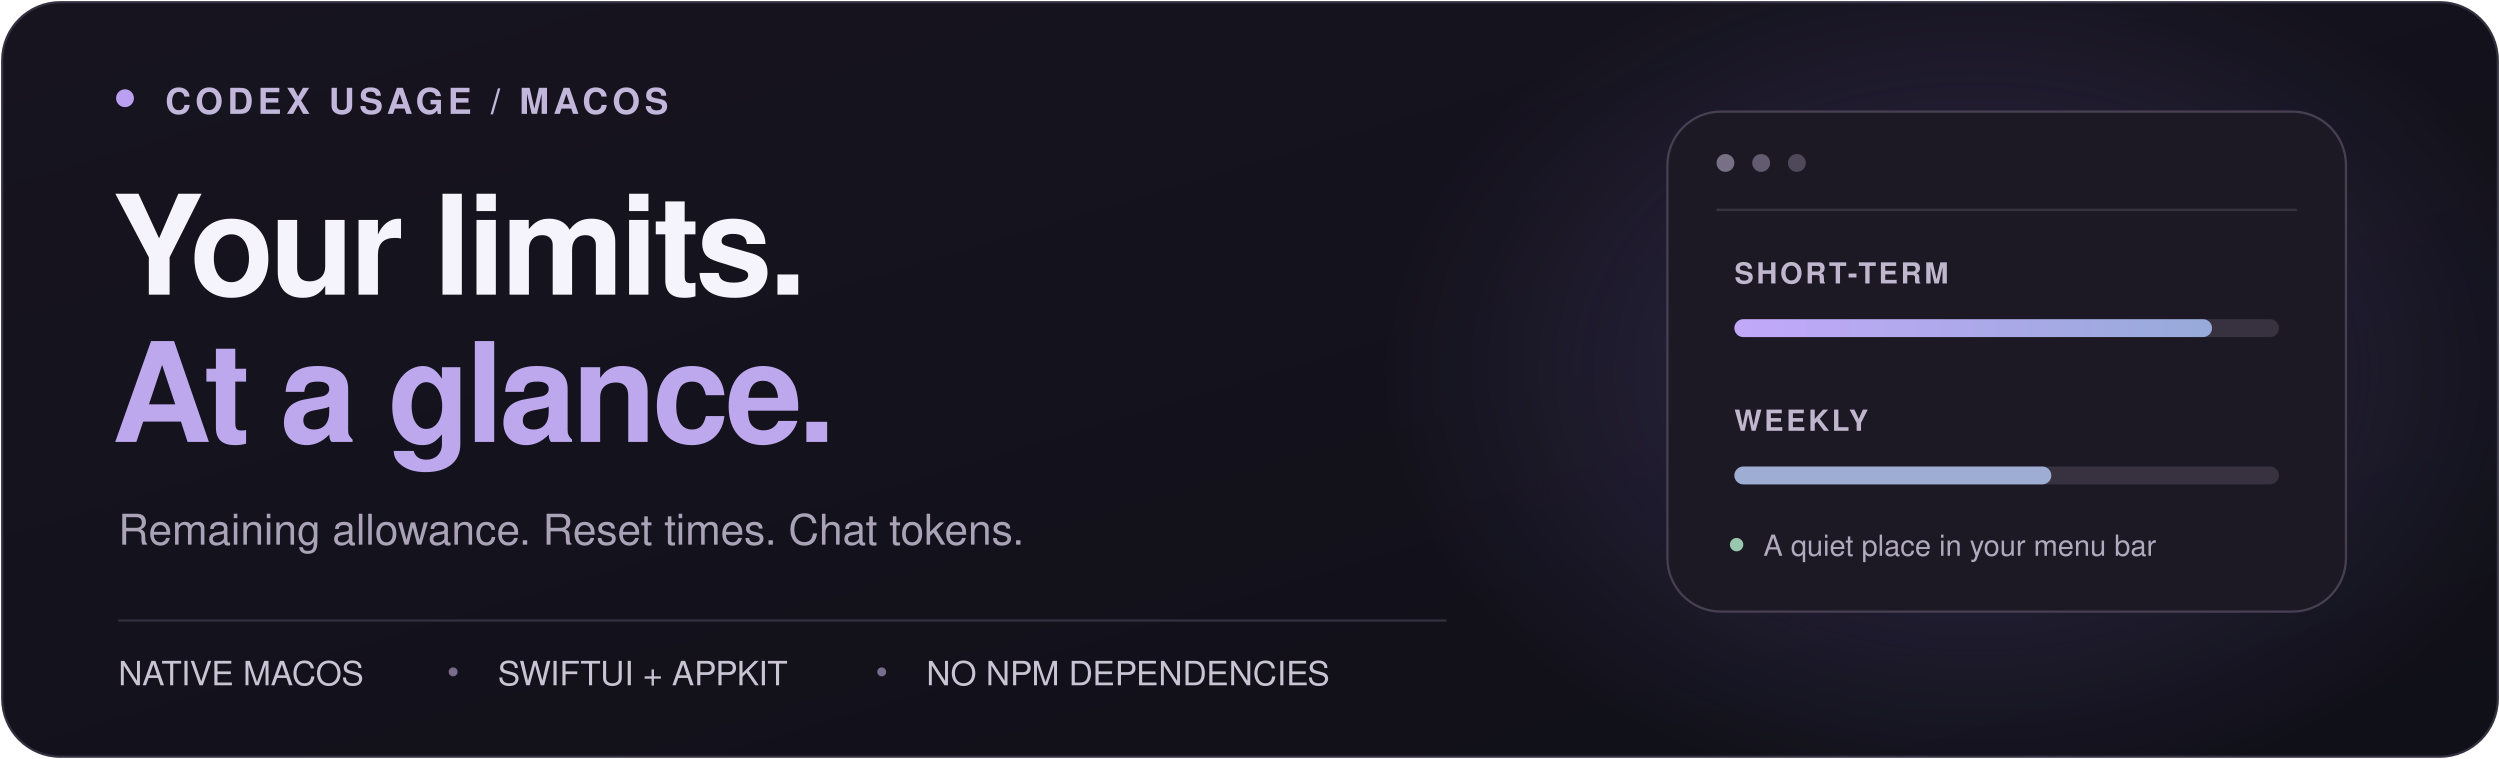
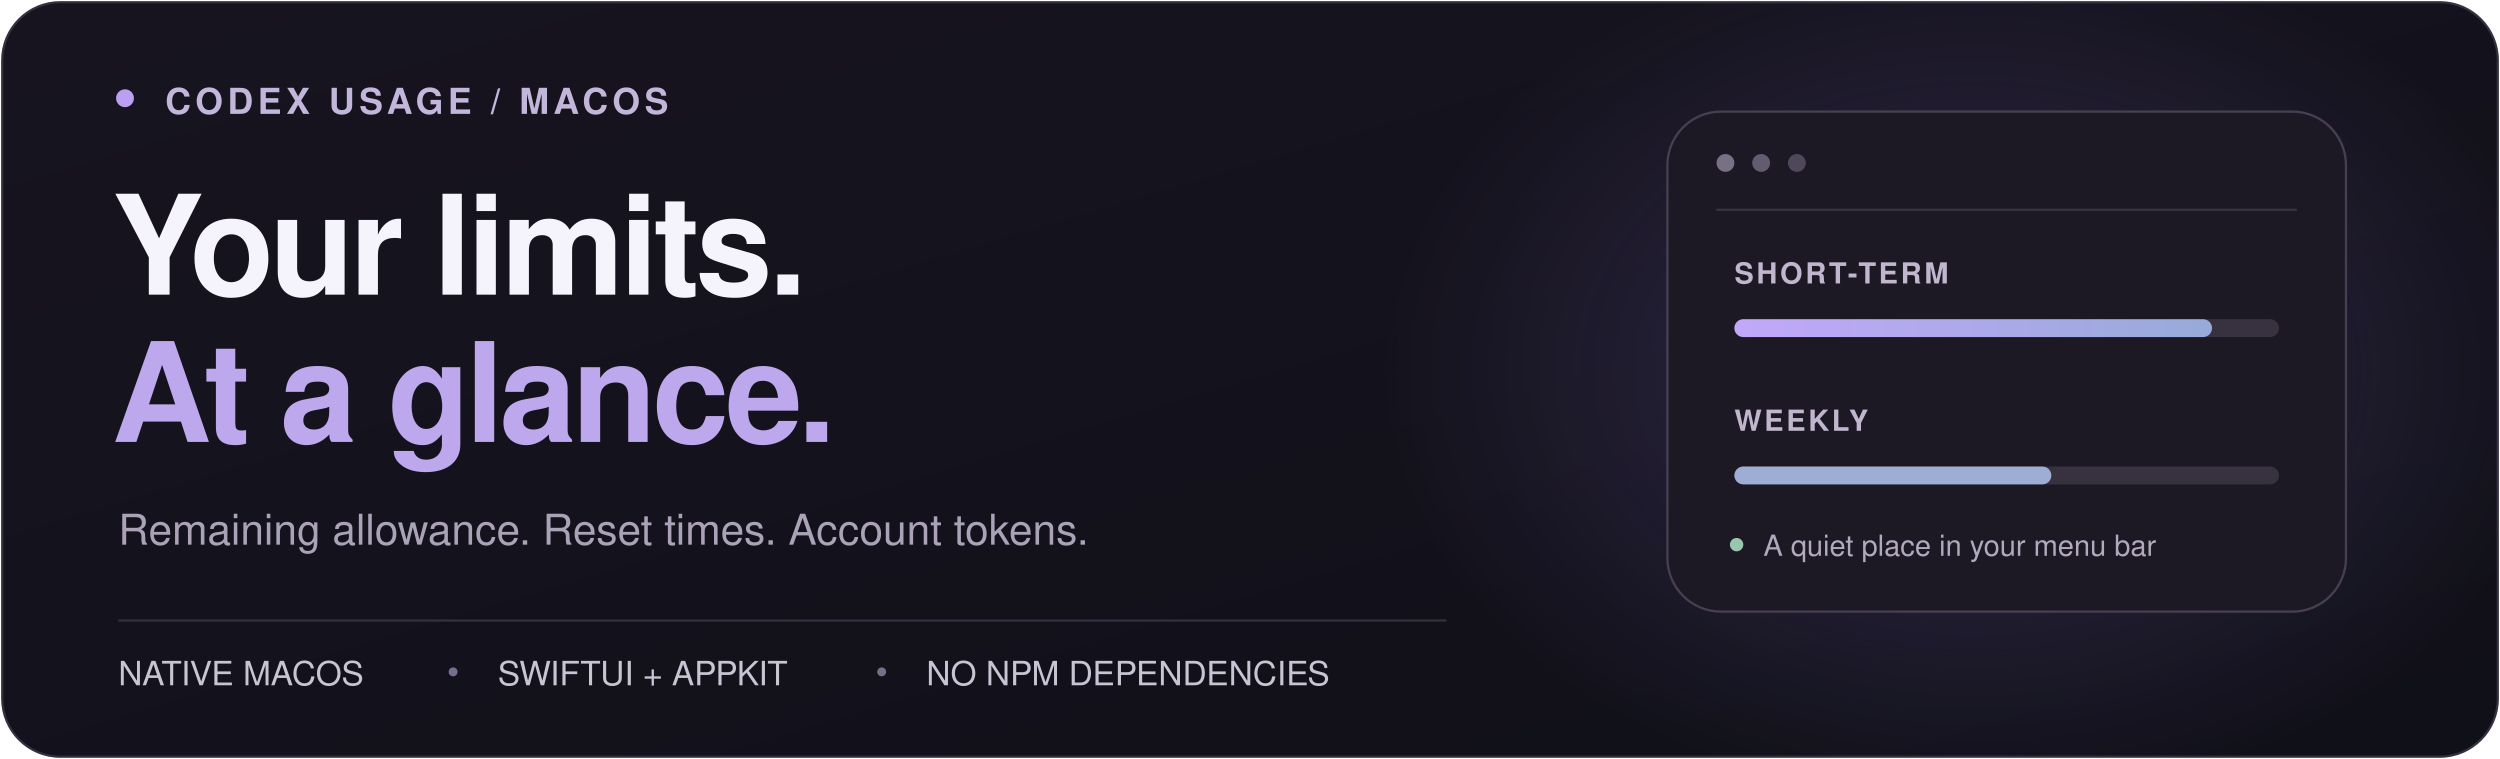
<svg xmlns="http://www.w3.org/2000/svg" width="1120" height="340" viewBox="0 0 1120 340" role="img" aria-labelledby="title desc">
  <defs>
    <linearGradient id="background" x1="0" y1="0" x2="1" y2="1">
      <stop stop-color="#171420" />
      <stop offset="1" stop-color="#101018" />
    </linearGradient>
    <radialGradient id="glow">
      <stop stop-color="#8f75d8" stop-opacity=".25" />
      <stop offset="1" stop-color="#8f75d8" stop-opacity="0" />
    </radialGradient>
    <linearGradient id="accent">
      <stop stop-color="#c2a8fa" />
      <stop offset="1" stop-color="#97aad9" />
    </linearGradient>
  </defs>
  <rect x="1" y="1" width="1118" height="338" rx="26" fill="url(#background)" stroke="#34303f" />
  <ellipse cx="885" cy="166" rx="265" ry="195" fill="url(#glow)" />
  <g font-family="-apple-system, BlinkMacSystemFont, 'Segoe UI', Helvetica, Arial, sans-serif">
    <rect x="52" y="40" width="8" height="8" rx="4" fill="#bba0f1" />
    <text x="74" y="51" fill="#c2b6da" font-size="16" font-weight="600" letter-spacing="2">CODEX USAGE / MACOS</text>
    <text x="50" y="132" fill="#f5f3fb" font-size="62" font-weight="650" letter-spacing="-2">Your limits.</text>
    <text x="50" y="198" fill="#bda7ed" font-size="62" font-weight="650" letter-spacing="-2">At a glance.</text>
-     <text x="53" y="244" fill="#aaa3b8" font-size="19">Remaining allowance. Reset times. Chat tokens.</text>
+     <text x="53" y="244" fill="#aaa3b8" font-size="19">Remaining allowance. Reset times. Account tokens.</text>
    <path d="M53 278h595" stroke="#34303f" />
    <text x="53" y="307" fill="#c9c4d4" font-size="15">NATIVE MACOS</text>
    <circle cx="203" cy="301" r="2" fill="#786d8b" />
    <text x="223" y="307" fill="#c9c4d4" font-size="15">SWIFTUI + APPKIT</text>
    <circle cx="395" cy="301" r="2" fill="#786d8b" />
    <text x="415" y="307" fill="#c9c4d4" font-size="15">NO NPM DEPENDENCIES</text>
    <rect x="747" y="50" width="304" height="224" rx="24" fill="#1c1925" stroke="#484052" />
    <path d="M769 94h260" stroke="#393341" />
    <circle cx="773" cy="73" r="4" fill="#787084" />
    <circle cx="789" cy="73" r="4" fill="#635b70" />
    <circle cx="805" cy="73" r="4" fill="#4f485b" />
    <text x="777" y="127" fill="#c0b6ce" font-size="13" font-weight="600" letter-spacing="1.2">SHORT-TERM</text>
    <rect x="777" y="143" width="244" height="8" rx="4" fill="#383140" />
    <rect x="777" y="143" width="214" height="8" rx="4" fill="url(#accent)" />
    <text x="777" y="193" fill="#c0b6ce" font-size="13" font-weight="600" letter-spacing="1.2">WEEKLY</text>
    <rect x="777" y="209" width="244" height="8" rx="4" fill="#383140" />
    <rect x="777" y="209" width="142" height="8" rx="4" fill="#9eadd3" />
    <circle cx="778" cy="244" r="3" fill="#98c7ae" />
    <text x="790" y="249" fill="#b1a9bd" font-size="13">A quiet place in your menu bar</text>
  </g>
</svg>
